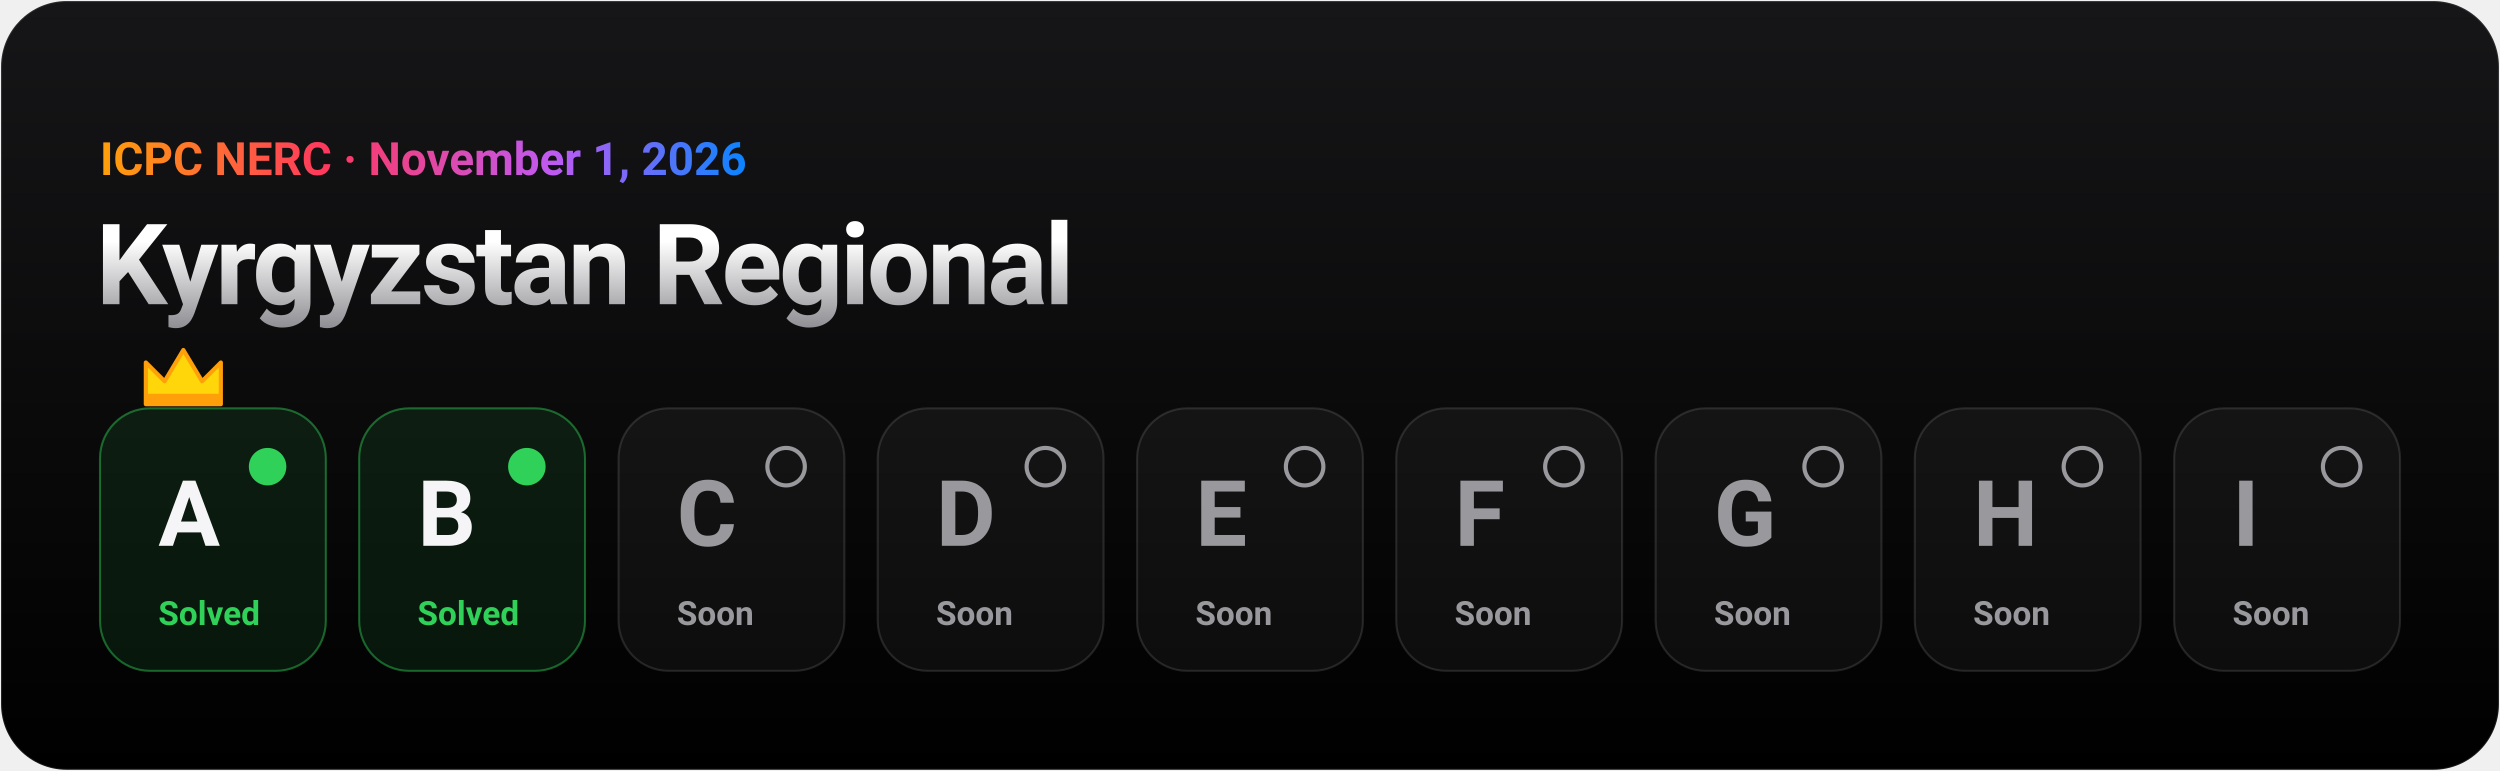
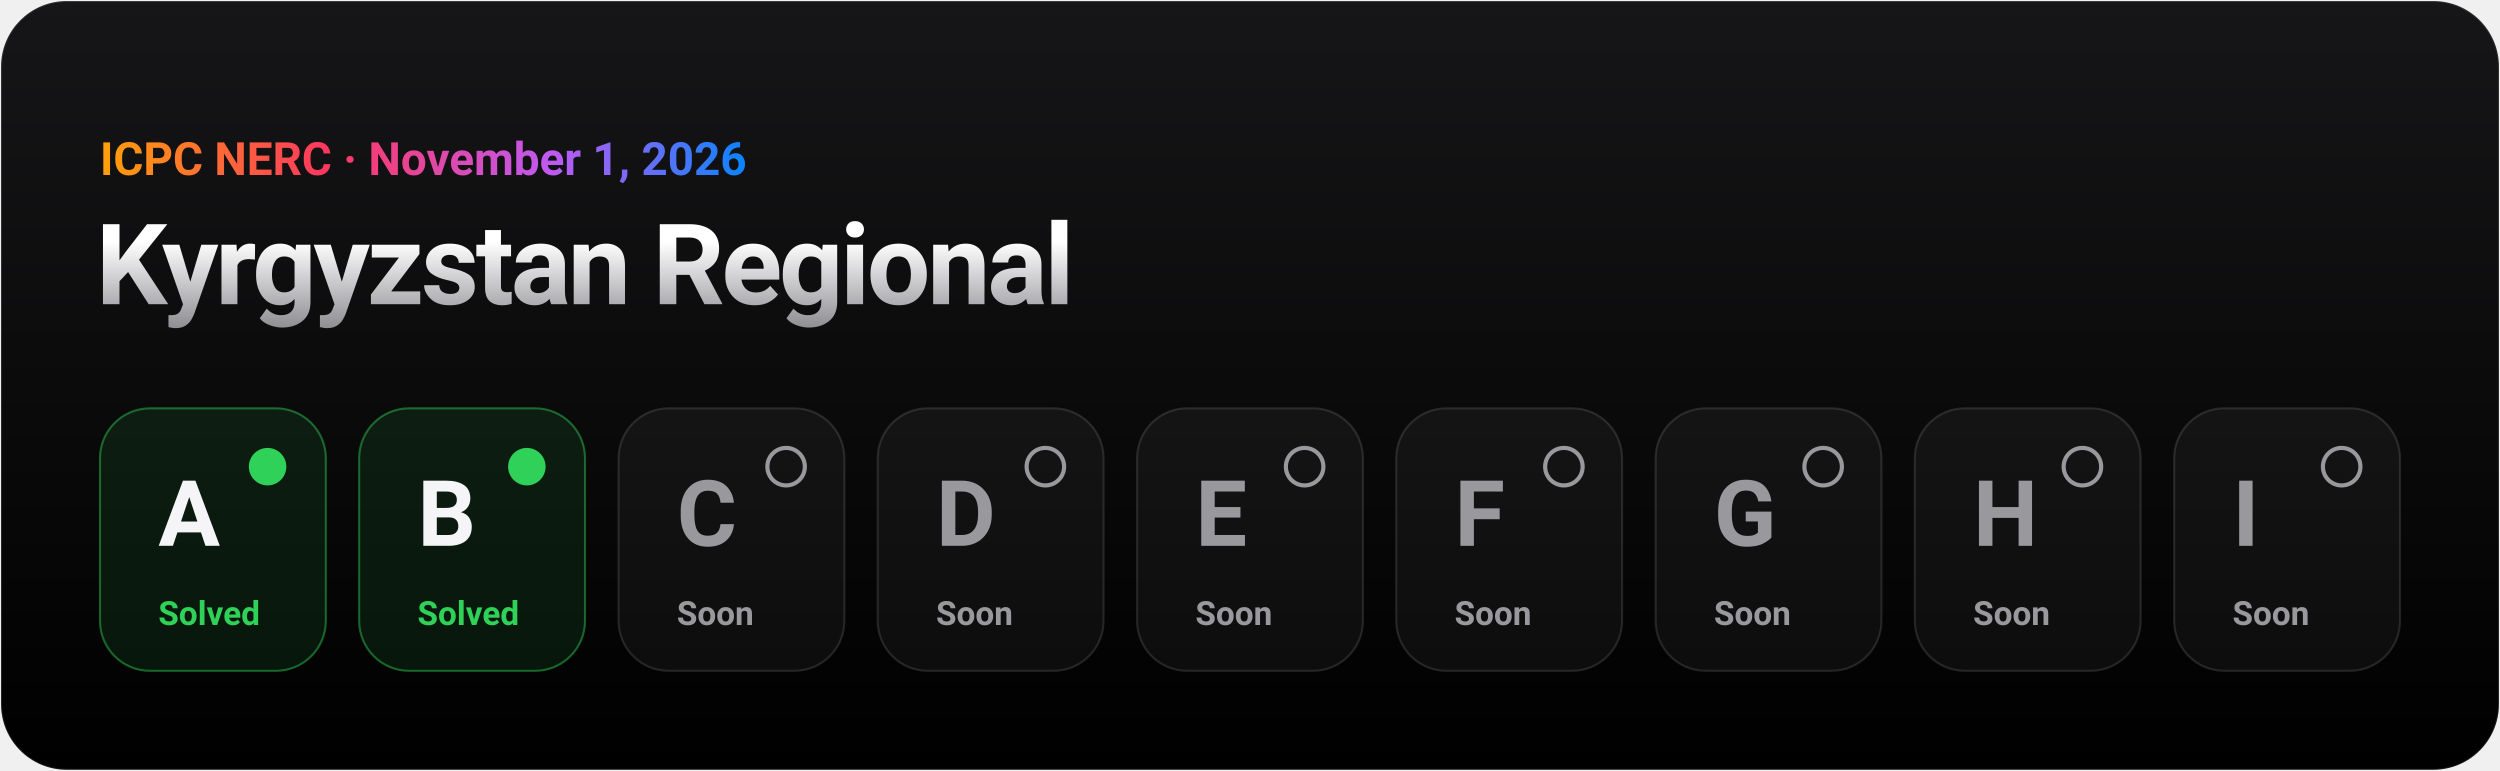
- <svg xmlns="http://www.w3.org/2000/svg" width="1200" height="370" viewBox="0 0 1200 370" role="img" aria-label="ICPC NERC Kyrgyzstan Regional, November 1, 2026: A — solved (during the contest); B — solved; C — soon; D — soon; E — soon; F — soon; G — soon; H — soon; I — soon">
+ <svg xmlns="http://www.w3.org/2000/svg" width="1200" height="370" viewBox="0 0 1200 370" role="img" aria-label="ICPC NERC Kyrgyzstan Regional, November 1, 2026: A — solved; B — solved; C — soon; D — soon; E — soon; F — soon; G — soon; H — soon; I — soon">
  <defs>
    <linearGradient id="tile" x1="0" y1="0" x2="0" y2="1">
      <stop offset="0" stop-color="#161618" />
      <stop offset="1" stop-color="#000000" />
    </linearGradient>
    <linearGradient id="titanium" x1="0" y1="0" x2="0" y2="1">
      <stop offset="0.2" stop-color="#ffffff" />
      <stop offset="1" stop-color="#8e8e93" />
    </linearGradient>
    <linearGradient id="ai" x1="0" y1="0" x2="1" y2="0">
      <stop offset="0" stop-color="#ff9f0a" />
      <stop offset="0.35" stop-color="#ff375f" />
      <stop offset="0.7" stop-color="#bf5af2" />
      <stop offset="1" stop-color="#0a84ff" />
    </linearGradient>
  </defs>
  <g font-family="-apple-system, BlinkMacSystemFont, 'SF Pro Display', 'Segoe UI', Roboto, Helvetica, Arial, sans-serif">
    <rect x="0.5" y="0.5" width="1199" height="369" rx="31.5" fill="url(#tile)" stroke="#ffffff" stroke-opacity="0.1" />
    <g font-weight="600">
      <text x="48" y="84" font-size="22" fill="url(#ai)">ICPC NERC · November 1, 2026</text>
      <text x="46" y="146" font-size="54" font-weight="700" letter-spacing="-1.5" fill="url(#titanium)">Kyrgyzstan Regional</text>
      <g>
        <animate attributeName="opacity" values="0;0;1" keyTimes="0;0.00;1" dur="0.5s" fill="freeze" />
        <rect x="48.0" y="196" width="108.4" height="126" rx="24" fill="#30d158" fill-opacity="0.1" stroke="#30d158" stroke-opacity="0.45" />
        <text x="76.0" y="262" font-size="44" font-weight="700" fill="#f5f5f7">A</text>
        <circle cx="128.444" cy="224" r="9" fill="#30d158" />
        <text x="76.0" y="300" font-size="16" fill="#30d158">Solved</text>
-         <g transform="translate(70.0 166)">
-           <path d="M0 28V8l9 9 9-15 9 15 9-9v20z" fill="#ffd60a" stroke="#ff9f0a" stroke-width="2" stroke-linejoin="round" />
-           <rect x="0" y="23" width="36" height="5" fill="#ff9f0a" />
-         </g>
      </g>
      <g>
        <animate attributeName="opacity" values="0;0;1" keyTimes="0;0.17;1" dur="0.6s" fill="freeze" />
        <rect x="172.4" y="196" width="108.4" height="126" rx="24" fill="#30d158" fill-opacity="0.1" stroke="#30d158" stroke-opacity="0.45" />
        <text x="200.4" y="262" font-size="44" font-weight="700" fill="#f5f5f7">B</text>
        <circle cx="252.889" cy="224" r="9" fill="#30d158" />
        <text x="200.4" y="300" font-size="16" fill="#30d158">Solved</text>
      </g>
      <g>
        <animate attributeName="opacity" values="0;0;1" keyTimes="0;0.29;1" dur="0.7s" fill="freeze" />
        <rect x="296.9" y="196" width="108.4" height="126" rx="24" fill="#ffffff" fill-opacity="0.04" stroke="#ffffff" stroke-opacity="0.12" />
        <text x="324.9" y="262" font-size="44" font-weight="700" fill="#98989d">C</text>
        <circle cx="377.333" cy="224" r="9" fill="none" stroke="#98989d" stroke-width="2" />
        <text x="324.9" y="300" font-size="16" fill="#98989d">Soon</text>
      </g>
      <g>
        <animate attributeName="opacity" values="0;0;1" keyTimes="0;0.38;1" dur="0.8s" fill="freeze" />
        <rect x="421.3" y="196" width="108.4" height="126" rx="24" fill="#ffffff" fill-opacity="0.04" stroke="#ffffff" stroke-opacity="0.12" />
        <text x="449.3" y="262" font-size="44" font-weight="700" fill="#98989d">D</text>
        <circle cx="501.778" cy="224" r="9" fill="none" stroke="#98989d" stroke-width="2" />
        <text x="449.3" y="300" font-size="16" fill="#98989d">Soon</text>
      </g>
      <g>
        <animate attributeName="opacity" values="0;0;1" keyTimes="0;0.44;1" dur="0.9s" fill="freeze" />
        <rect x="545.8" y="196" width="108.4" height="126" rx="24" fill="#ffffff" fill-opacity="0.04" stroke="#ffffff" stroke-opacity="0.12" />
        <text x="573.8" y="262" font-size="44" font-weight="700" fill="#98989d">E</text>
        <circle cx="626.222" cy="224" r="9" fill="none" stroke="#98989d" stroke-width="2" />
        <text x="573.8" y="300" font-size="16" fill="#98989d">Soon</text>
      </g>
      <g>
        <animate attributeName="opacity" values="0;0;1" keyTimes="0;0.50;1" dur="1.0s" fill="freeze" />
        <rect x="670.2" y="196" width="108.4" height="126" rx="24" fill="#ffffff" fill-opacity="0.04" stroke="#ffffff" stroke-opacity="0.12" />
        <text x="698.2" y="262" font-size="44" font-weight="700" fill="#98989d">F</text>
        <circle cx="750.667" cy="224" r="9" fill="none" stroke="#98989d" stroke-width="2" />
        <text x="698.2" y="300" font-size="16" fill="#98989d">Soon</text>
      </g>
      <g>
        <animate attributeName="opacity" values="0;0;1" keyTimes="0;0.55;1" dur="1.1s" fill="freeze" />
        <rect x="794.7" y="196" width="108.4" height="126" rx="24" fill="#ffffff" fill-opacity="0.04" stroke="#ffffff" stroke-opacity="0.12" />
        <text x="822.7" y="262" font-size="44" font-weight="700" fill="#98989d">G</text>
        <circle cx="875.111" cy="224" r="9" fill="none" stroke="#98989d" stroke-width="2" />
        <text x="822.7" y="300" font-size="16" fill="#98989d">Soon</text>
      </g>
      <g>
        <animate attributeName="opacity" values="0;0;1" keyTimes="0;0.58;1" dur="1.2s" fill="freeze" />
        <rect x="919.1" y="196" width="108.4" height="126" rx="24" fill="#ffffff" fill-opacity="0.04" stroke="#ffffff" stroke-opacity="0.12" />
        <text x="947.1" y="262" font-size="44" font-weight="700" fill="#98989d">H</text>
        <circle cx="999.556" cy="224" r="9" fill="none" stroke="#98989d" stroke-width="2" />
        <text x="947.1" y="300" font-size="16" fill="#98989d">Soon</text>
      </g>
      <g>
        <animate attributeName="opacity" values="0;0;1" keyTimes="0;0.62;1" dur="1.3s" fill="freeze" />
        <rect x="1043.6" y="196" width="108.4" height="126" rx="24" fill="#ffffff" fill-opacity="0.04" stroke="#ffffff" stroke-opacity="0.12" />
        <text x="1071.6" y="262" font-size="44" font-weight="700" fill="#98989d">I</text>
        <circle cx="1124.0" cy="224" r="9" fill="none" stroke="#98989d" stroke-width="2" />
        <text x="1071.6" y="300" font-size="16" fill="#98989d">Soon</text>
      </g>
    </g>
  </g>
</svg>
